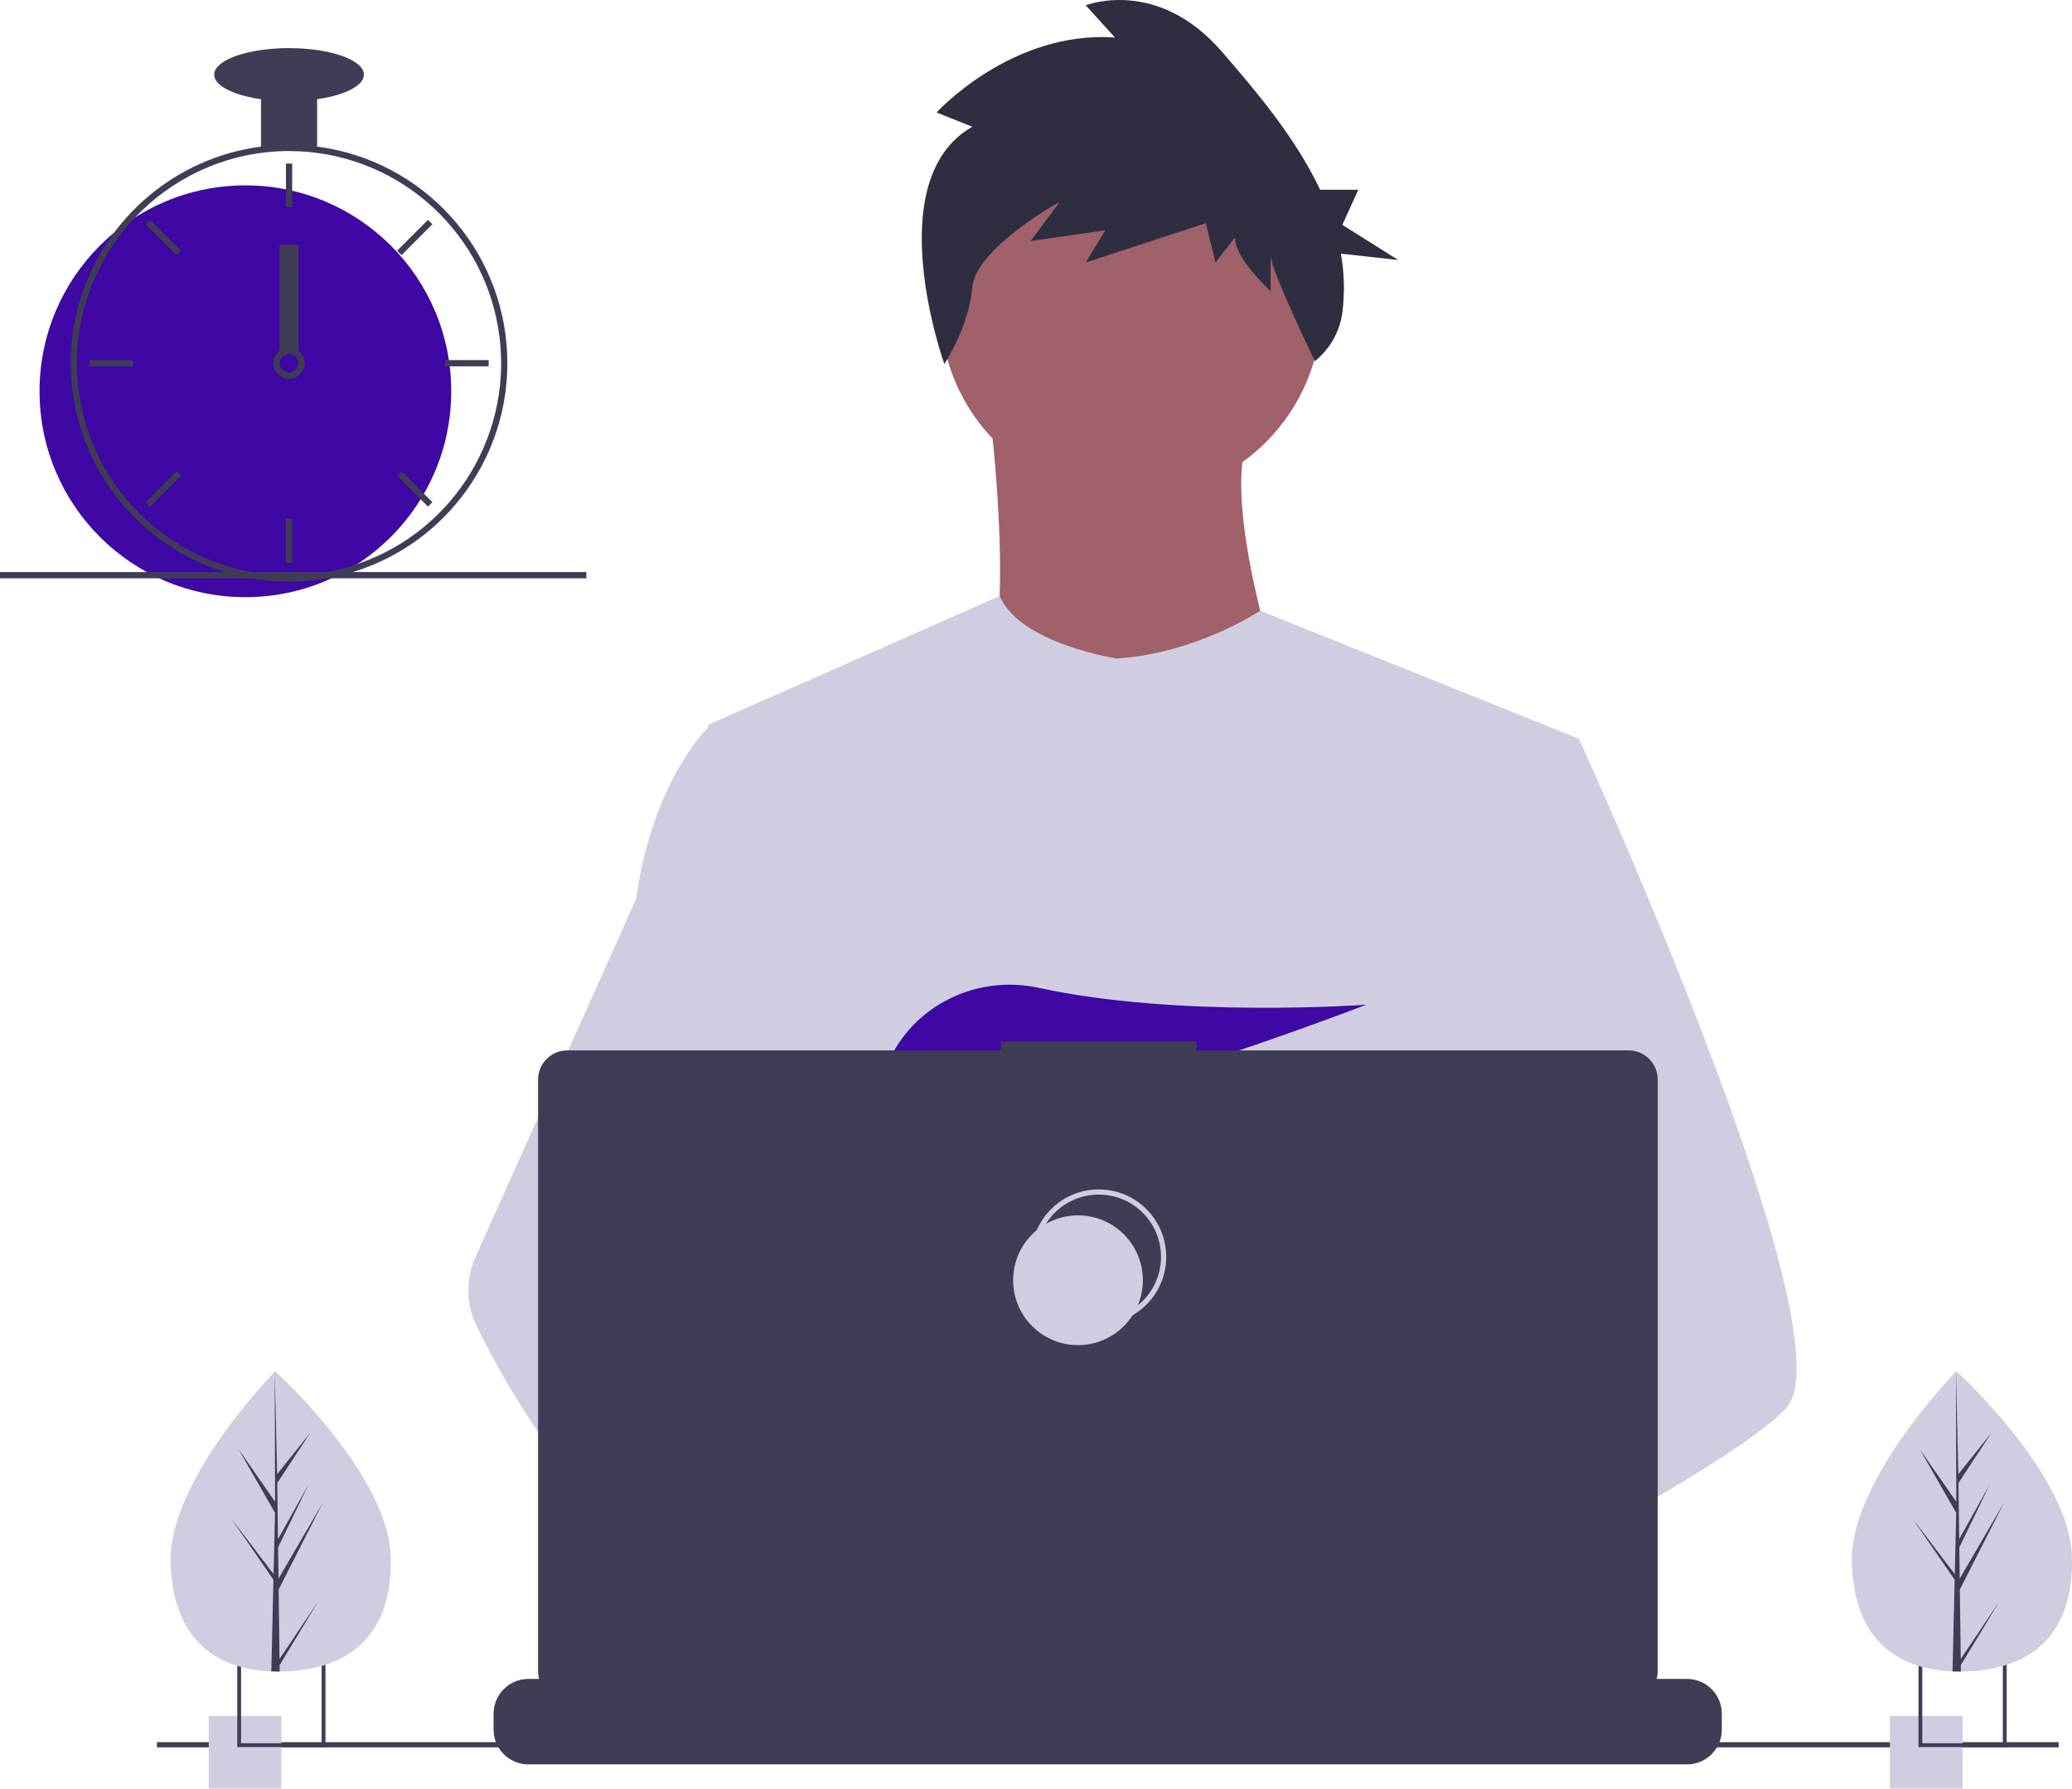
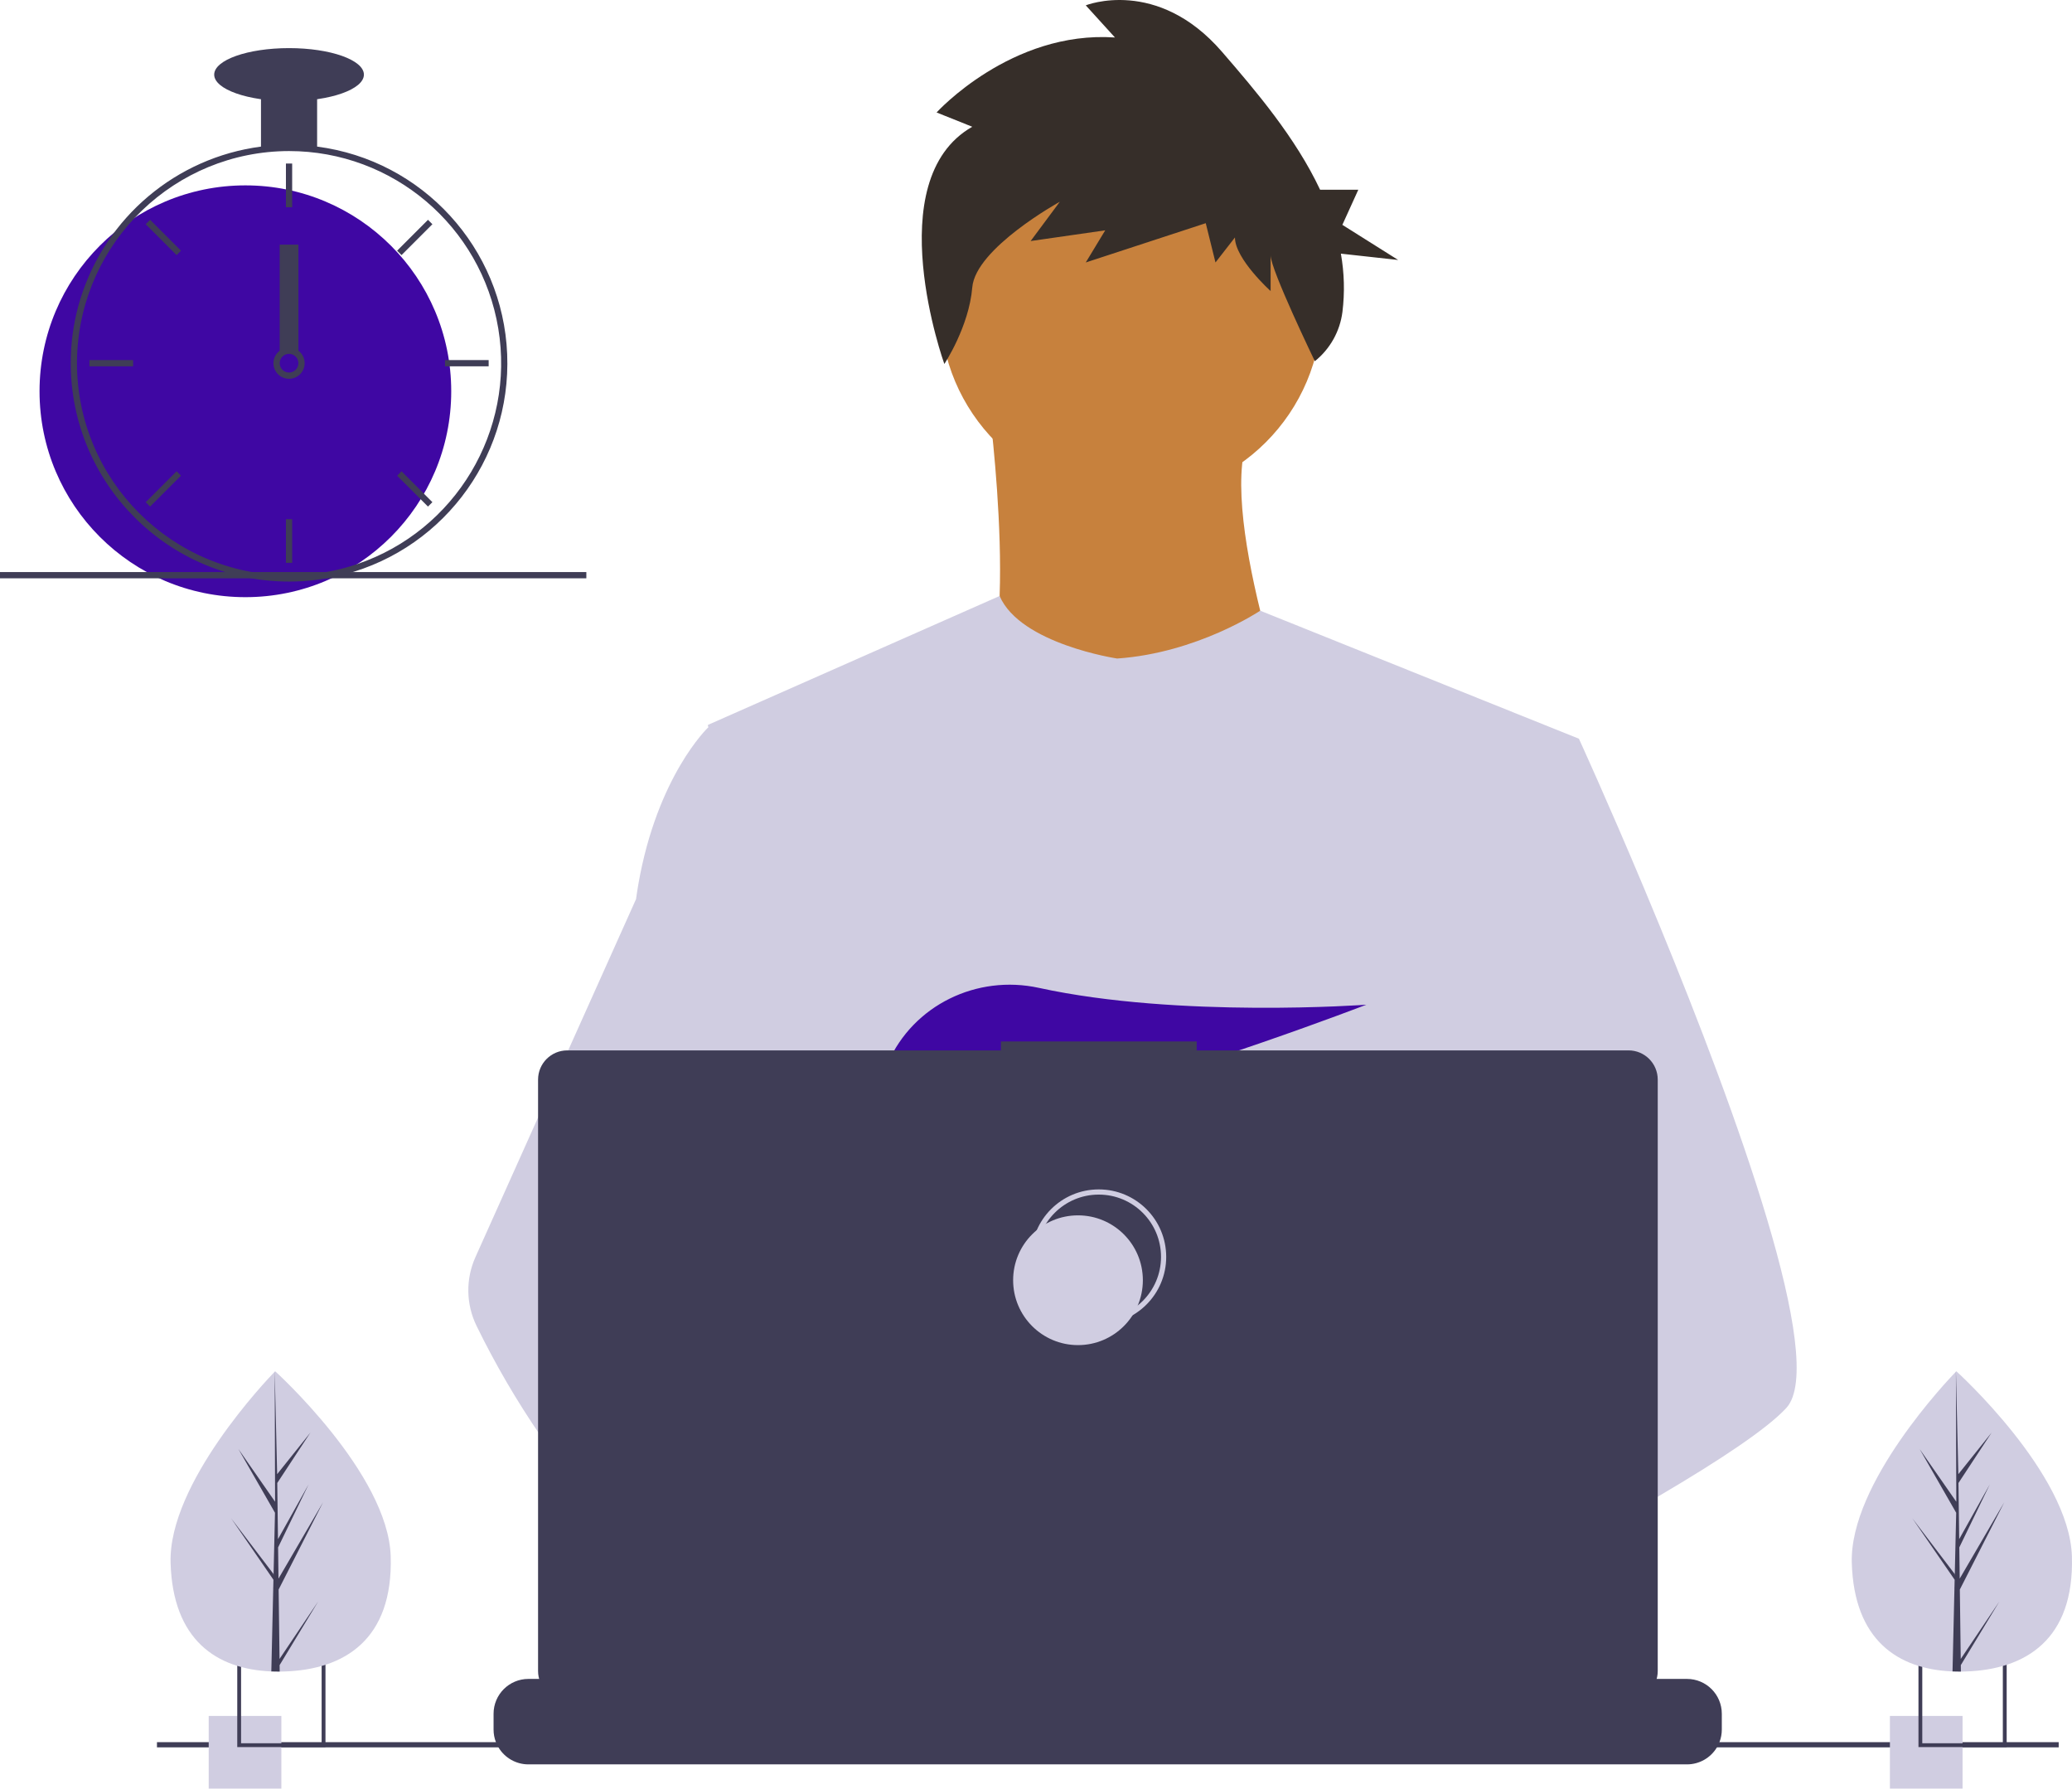
<svg xmlns="http://www.w3.org/2000/svg" data-name="Layer 1" width="798.627" height="689.223" viewBox="0 0 798.627 689.223">
-   <circle cx="435.922" cy="118.405" r="73.536" fill="#a0616a" />
-   <path d="M581.722,260.562s13.855,104.443-7.46,116.166,126.823,12.789,126.823,12.789S668.047,298.928,682.968,271.219Z" transform="translate(-200.6864 -105.3887)" fill="#a0616a" />
+   <circle cx="435.922" cy="118.405" r="73.536" fill="#C7813D" />
+   <path d="M581.722,260.562s13.855,104.443-7.46,116.166,126.823,12.789,126.823,12.789S668.047,298.928,682.968,271.219Z" transform="translate(-200.6864 -105.3887)" fill="#C7813D" />
  <path d="M809.257,390.045l-12.32,56.1-26.05,118.69-.78,6.5-8.99,75.25-5.98,49.99-4.01,33.58c-24.38,12.53-42.05,21.18-42.05,21.18s-1.52-7.62-3.97-17.37c-17.11,5.13-48.77,13.64-75.6,15.34,9.77,10.89,14.26,21.12,8.17,28.67-18.38,22.76-94.26-24.92-120.8-42.7a71.841,71.841,0,0,0-.7,12.86l-20.31-15.62,2.01-35.94,3.39-60.81,4.26-76.26a80.064,80.064,0,0,1-3.37-10.03c-6.22-22.12-13.77-66.29-19.56-103.33-4.66-29.81-8.16-55-8.9-60.36-.1-.7-.15-1.06-.15-1.06l112.43-49.68c7.99,18.53,45.3,24.1,45.3,24.1,30.91-2.13,55.14-18.43,55.14-18.43Z" transform="translate(-200.6864 -105.3887)" fill="#d0cde1" />
-   <path d="M717.607,730.025s-4.76,1.63-12.5,3.94c-17.11,5.13-48.77,13.64-75.6,15.34-23.1,1.48-42.62-2.08-46.19-17.15-1.53-6.48.64-11.81,5.37-16.19,14.12-13.09,51-17.78,80.25-19.39,8.26-.45,15.9-.66,22.26-.74,10.8-.14,17.88.08,17.88.08l.17.66Z" transform="translate(-200.6864 -105.3887)" fill="#a0616a" />
-   <path d="M575.433,154.235,561.683,148.731s28.749-31.651,68.747-28.898l-11.25-12.385s27.499-11.009,52.498,17.89c13.141,15.191,28.346,33.048,37.825,53.163h14.725l-6.146,13.532,21.509,13.532-22.077-2.431a75.617,75.617,0,0,1,.599,22.445A29.041,29.041,0,0,1,707.48,244.576h0s-17.052-35.296-17.052-40.8V217.537s-13.749-12.385-13.749-20.642L669.179,206.528l-3.75-15.137-46.248,15.137,7.5-12.385-28.749,4.128,11.25-15.137s-32.499,17.89-33.749,33.027c-1.25,15.137-10.762,29.481-10.762,29.481S539.184,174.877,575.433,154.235Z" transform="translate(-200.6864 -105.3887)" fill="#2f2e41" />
+   <path d="M717.607,730.025s-4.76,1.63-12.5,3.94c-17.11,5.13-48.77,13.64-75.6,15.34-23.1,1.48-42.62-2.08-46.19-17.15-1.53-6.48.64-11.81,5.37-16.19,14.12-13.09,51-17.78,80.25-19.39,8.26-.45,15.9-.66,22.26-.74,10.8-.14,17.88.08,17.88.08l.17.66Z" transform="translate(-200.6864 -105.3887)" fill="#C7813D" />
+   <path d="M575.433,154.235,561.683,148.731s28.749-31.651,68.747-28.898l-11.25-12.385s27.499-11.009,52.498,17.89c13.141,15.191,28.346,33.048,37.825,53.163h14.725l-6.146,13.532,21.509,13.532-22.077-2.431a75.617,75.617,0,0,1,.599,22.445A29.041,29.041,0,0,1,707.48,244.576h0s-17.052-35.296-17.052-40.8V217.537s-13.749-12.385-13.749-20.642L669.179,206.528l-3.75-15.137-46.248,15.137,7.5-12.385-28.749,4.128,11.25-15.137s-32.499,17.89-33.749,33.027c-1.25,15.137-10.762,29.481-10.762,29.481S539.184,174.877,575.433,154.235Z" transform="translate(-200.6864 -105.3887)" fill="#362E29" />
  <path d="M889.187,647.955c-7.49,8.12-26.05,20.35-48.55,33.59-8.37,4.92-17.28,9.99-26.37,15.03-21.69,12.03-44.4,23.95-63.14,33.58-24.38,12.53-42.05,21.18-42.05,21.18s-1.52-7.62-3.97-17.37c-3.28-13.05-8.22-29.92-13.37-37.39-.18-.26-.36-.5-.54-.74-1.5-1.97-3.01-3.12-4.5-3.12l74.42-46.13,32.16-19.94-23.17-55.31-29.06-69.38,17.54-55.81,17.63-56.1h33.04s10.94,23.88,24.93,57.18c2.09,4.98,4.25,10.17,6.45,15.53C869.417,532.755,905.297,630.505,889.187,647.955Z" transform="translate(-200.6864 -105.3887)" fill="#d0cde1" />
-   <path d="M637.677,777.975c-18.38,22.76-94.26-24.92-120.8-42.7-5.78-3.87-9.22-6.32-9.22-6.32l24.28-32.38,7.69-10.25s6.88,3.65,17.05,9.59c.37.22.74.44,1.12.66,8.77,5.15,19.78,11.88,30.89,19.39,15.33,10.37,30.83,22.2,40.82,33.34C639.277,760.195,643.767,770.425,637.677,777.975Z" transform="translate(-200.6864 -105.3887)" fill="#a0616a" />
+   <path d="M637.677,777.975c-18.38,22.76-94.26-24.92-120.8-42.7-5.78-3.87-9.22-6.32-9.22-6.32l24.28-32.38,7.69-10.25s6.88,3.65,17.05,9.59c.37.22.74.44,1.12.66,8.77,5.15,19.78,11.88,30.89,19.39,15.33,10.37,30.83,22.2,40.82,33.34C639.277,760.195,643.767,770.425,637.677,777.975Z" transform="translate(-200.6864 -105.3887)" fill="#C7813D" />
  <path d="M556.677,695.915a47.782,47.782,0,0,0-8.1.66c-22.99,3.95-29.77,24.76-31.7,38.7a71.841,71.841,0,0,0-.7,12.86l-20.31-15.62-7.4-5.69c-17.81-6.21-33.68-17.24-47.44-30.25a238.482,238.482,0,0,1-31.95-37.89,334.15,334.15,0,0,1-24.72-42.4,31.184,31.184,0,0,1-.43-26.45l25.15-56.05,36.76-81.92q.405-2.925.89-5.72c7.29-41.8,26.82-60.36,26.82-60.36h14.92l9.98,60.36,12.4,74.99-8.69,28.34-20.08,65.45,19.19,20.84Z" transform="translate(-200.6864 -105.3887)" fill="#d0cde1" />
  <path d="M573.563,521.195l12.755,14.881c4.739-.904,9.687-1.965,14.784-3.158l-3.663-11.723,8.957,10.45c53.997-13.281,120.927-39.101,120.927-39.101s-72.257,5.298-126.208-6.489c-23.871-5.215-48.431,6.618-58.226,29.002-5.694,13.011-4.799,24.283,15.394,24.283a133.375,133.375,0,0,0,20.353-1.914Z" transform="translate(-200.6864 -105.3887)" fill="#3f07a3" />
  <path d="M864.337,765.775v6.07a13.34,13.34,0,0,1-.91,4.87,13.688,13.688,0,0,1-.97,2,13.437,13.437,0,0,1-11.55,6.56h-446.55a13.437,13.437,0,0,1-11.55-6.56,13.682,13.682,0,0,1-.97-2,13.34,13.34,0,0,1-.91-4.87v-6.07a13.426,13.426,0,0,1,13.43-13.43h25.74v-2.83a.559.559,0,0,1,.56-.56h13.43a.559.559,0,0,1,.56.56v2.83h8.39v-2.83a.559.559,0,0,1,.56-.56h13.43a.559.559,0,0,1,.56.56v2.83h8.4v-2.83a.559.559,0,0,1,.56-.56h13.43a.559.559,0,0,1,.56.56v2.83h8.39v-2.83a.559.559,0,0,1,.56-.56h13.43a.559.559,0,0,1,.56.56v2.83h8.39v-2.83a.559.559,0,0,1,.56-.56h13.43a.559.559,0,0,1,.56.56v2.83h8.4v-2.83a.559.559,0,0,1,.56-.56h13.43a.559.559,0,0,1,.56.56v2.83h8.39v-2.83a.559.559,0,0,1,.56-.56h105.2a.559.559,0,0,1,.56.56v2.83h8.4v-2.83a.559.559,0,0,1,.56-.56h13.43a.566.566,0,0,1,.56.56v2.83h8.39v-2.83a.559.559,0,0,1,.56-.56h13.43a.559.559,0,0,1,.56.56v2.83h8.39v-2.83a.559.559,0,0,1,.56-.56h13.43a.559.559,0,0,1,.56.56v2.83h8.4v-2.83a.559.559,0,0,1,.56-.56h13.43a.557.557,0,0,1,.55.56v2.83h8.4v-2.83a.559.559,0,0,1,.56-.56h13.43a.559.559,0,0,1,.56.56v2.83h8.39v-2.83a.559.559,0,0,1,.56-.56h13.43a.559.559,0,0,1,.56.56v2.83h39.17A13.426,13.426,0,0,1,864.337,765.775Z" transform="translate(-200.6864 -105.3887)" fill="#3f3d56" />
  <rect x="60.5" y="671.326" width="733" height="2" fill="#3f3d56" />
  <path d="M828.381,510.145H661.938v-3.431H586.466v3.431h-167.129a11.259,11.259,0,0,0-11.259,11.259V749.315a11.259,11.259,0,0,0,11.259,11.259H828.381a11.259,11.259,0,0,0,11.259-11.259V521.404A11.259,11.259,0,0,0,828.381,510.145Z" transform="translate(-200.6864 -105.3887)" fill="#3f3d56" />
  <circle cx="423.5" cy="484.326" r="25" fill="none" stroke="#d0cde1" stroke-miterlimit="10" stroke-width="2" />
  <circle cx="415.5" cy="493.326" r="25" fill="#d0cde1" />
  <rect x="80.446" y="661.223" width="28" height="28" fill="#d0cde1" />
  <path d="M292.136,744.612v34h34v-34Zm32.52,32.52h-31.05v-31.04h31.05Z" transform="translate(-200.6864 -105.3887)" fill="#3f3d56" />
  <rect x="728.446" y="661.223" width="28" height="28" fill="#d0cde1" />
  <path d="M940.136,744.612v34h34v-34Zm32.52,32.52h-31.05v-31.04h31.05Z" transform="translate(-200.6864 -105.3887)" fill="#3f3d56" />
  <circle cx="94.58" cy="150.773" r="79.34" fill="#3f07a3" />
  <path d="M322.915,161.879a85.755,85.755,0,0,0-21.638,0A84.368,84.368,0,0,0,231.662,220.591a83.223,83.223,0,0,0-3.655,21.662c-.036,1.022-.06,2.056-.06,3.089a84.233,84.233,0,0,0,84.149,84.149c1.791,0,3.582-.06,5.349-.168a83.231,83.231,0,0,0,12.334-1.707,84.159,84.159,0,0,0-6.864-165.737Zm15.519,160.857h-.012a80.908,80.908,0,0,1-20.977,4.171c-1.767.12-3.558.18-5.349.18a81.845,81.845,0,0,1-81.745-81.745c0-1.034.024-2.068.06-3.089a81.856,81.856,0,0,1,81.685-78.655,81.749,81.749,0,0,1,26.339,159.138Z" transform="translate(-200.6864 -105.3887)" fill="#3f3d56" />
  <rect x="110.208" y="63.018" width="2.404" height="16.83" fill="#3f3d56" />
  <rect x="262.442" y="188.476" width="2.404" height="16.83" transform="translate(-262.6894 138.704) rotate(-45)" fill="#3f3d56" />
  <rect x="242.373" y="236.928" width="2.404" height="16.83" transform="translate(-202.4538 383.5287) rotate(-90)" fill="#3f3d56" />
  <rect x="262.442" y="285.379" width="2.404" height="16.83" transform="translate(41.63884 582.5743) rotate(-135)" fill="#3f3d56" />
  <rect x="359.346" y="188.476" width="2.404" height="16.83" transform="translate(275.5851 485.6705) rotate(-135)" fill="#3f3d56" />
  <rect x="379.415" y="236.928" width="2.404" height="16.83" transform="translate(-65.41128 520.5713) rotate(-90)" fill="#3f3d56" />
  <rect x="359.346" y="285.379" width="2.404" height="16.83" transform="translate(-302.8282 235.6077) rotate(-45)" fill="#3f3d56" />
  <rect x="110.208" y="200.06" width="2.404" height="16.83" fill="#3f3d56" />
  <path d="M315.703,240.534a6.011,6.011,0,0,0-7.213,0,6.187,6.187,0,0,0-1.719,2.02,6.011,6.011,0,1,0,8.932-2.02Zm-3.606,8.415a3.617,3.617,0,0,1-3.606-3.606,3.671,3.671,0,0,1,.637-2.044,3.603,3.603,0,1,1,2.969,5.65Z" transform="translate(-200.6864 -105.3887)" fill="#3f3d56" />
  <rect x="100.591" y="35.369" width="21.638" height="21.638" fill="#3f3d56" />
  <ellipse cx="111.41" cy="28.757" rx="28.851" ry="10.218" fill="#3f3d56" />
  <rect x="107.803" y="94.273" width="7.213" height="40.872" fill="#3f3d56" />
  <rect y="220.44" width="226" height="2.404" fill="#3f3d56" />
  <path d="M351.28,705.143c.933,31.95-17.735,43.659-41.163,44.343q-.816.024-1.625.029-1.63.012-3.228-.054c-21.188-.88-37.96-12.127-38.828-41.84-.898-30.75,37.269-70.703,40.133-73.658l.005-.003c.109-.113.164-.169.164-.169S350.347,673.195,351.28,705.143Z" transform="translate(-200.6864 -105.3887)" fill="#d0cde1" />
  <path d="M308.43,744.644l14.882-22.131-14.852,24.512.031,2.49q-1.63.012-3.228-.054L306.002,717.449l-.02-.247.027-.048.071-3.025-16.298-23.663,16.279,21.399.058.639.558-24.186-14.077-24.533,14.117,20.284-.147-50.108 0-.167.005.164.934,39.491,12.829-16.041-12.787,19.444.28,21.634,11.806-21.114-11.762,24.295.156,12.03,17.169-29.411-17.117,33.608Z" transform="translate(-200.6864 -105.3887)" fill="#3f3d56" />
  <path d="M999.28,705.143c.933,31.95-17.735,43.659-41.163,44.343q-.816.024-1.625.029-1.63.012-3.228-.054c-21.188-.88-37.96-12.127-38.828-41.84-.898-30.75,37.269-70.703,40.133-73.658l.005-.003c.109-.113.164-.169.164-.169S998.347,673.195,999.28,705.143Z" transform="translate(-200.6864 -105.3887)" fill="#d0cde1" />
  <path d="M956.43,744.644l14.882-22.131-14.852,24.512.031,2.49q-1.63.012-3.228-.054L954.002,717.449l-.02-.247.027-.048.071-3.025-16.298-23.663,16.279,21.399.058.639.558-24.186-14.077-24.533,14.117,20.284-.147-50.108 0-.167.005.164.934,39.491,12.829-16.041-12.787,19.444.28,21.634,11.806-21.114-11.762,24.295.156,12.03,17.169-29.411-17.117,33.608Z" transform="translate(-200.6864 -105.3887)" fill="#3f3d56" />
</svg>
